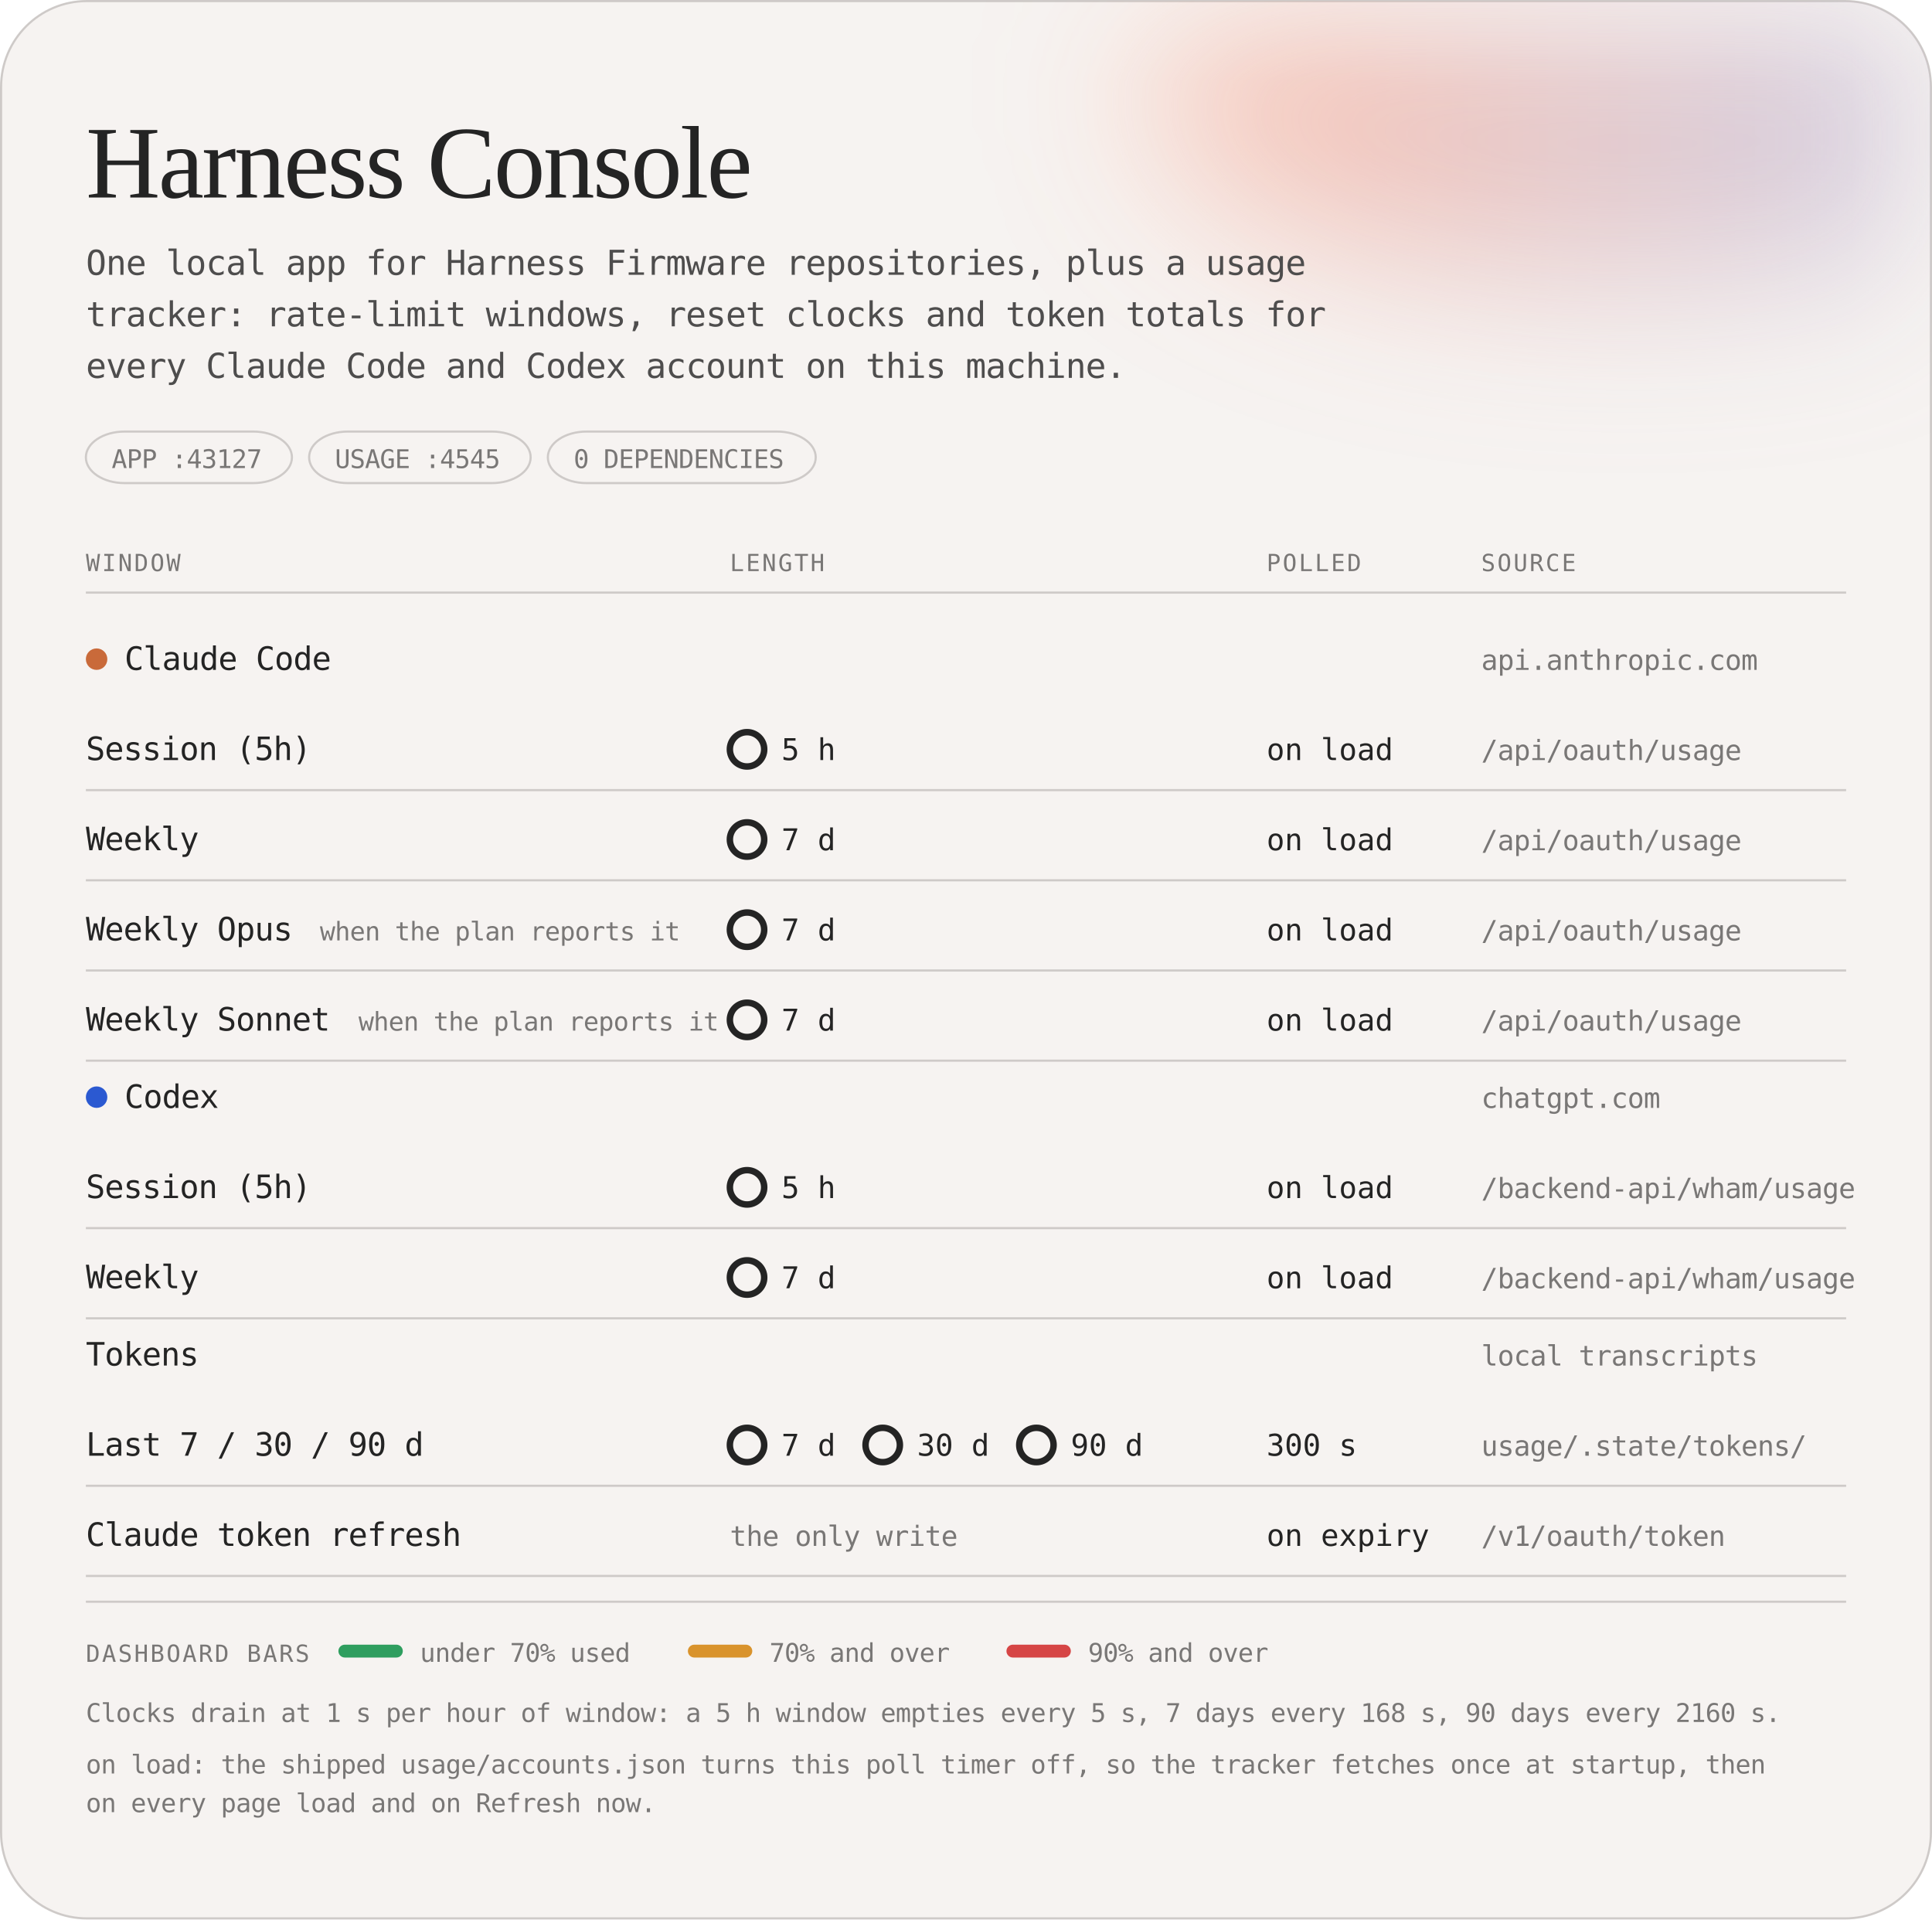
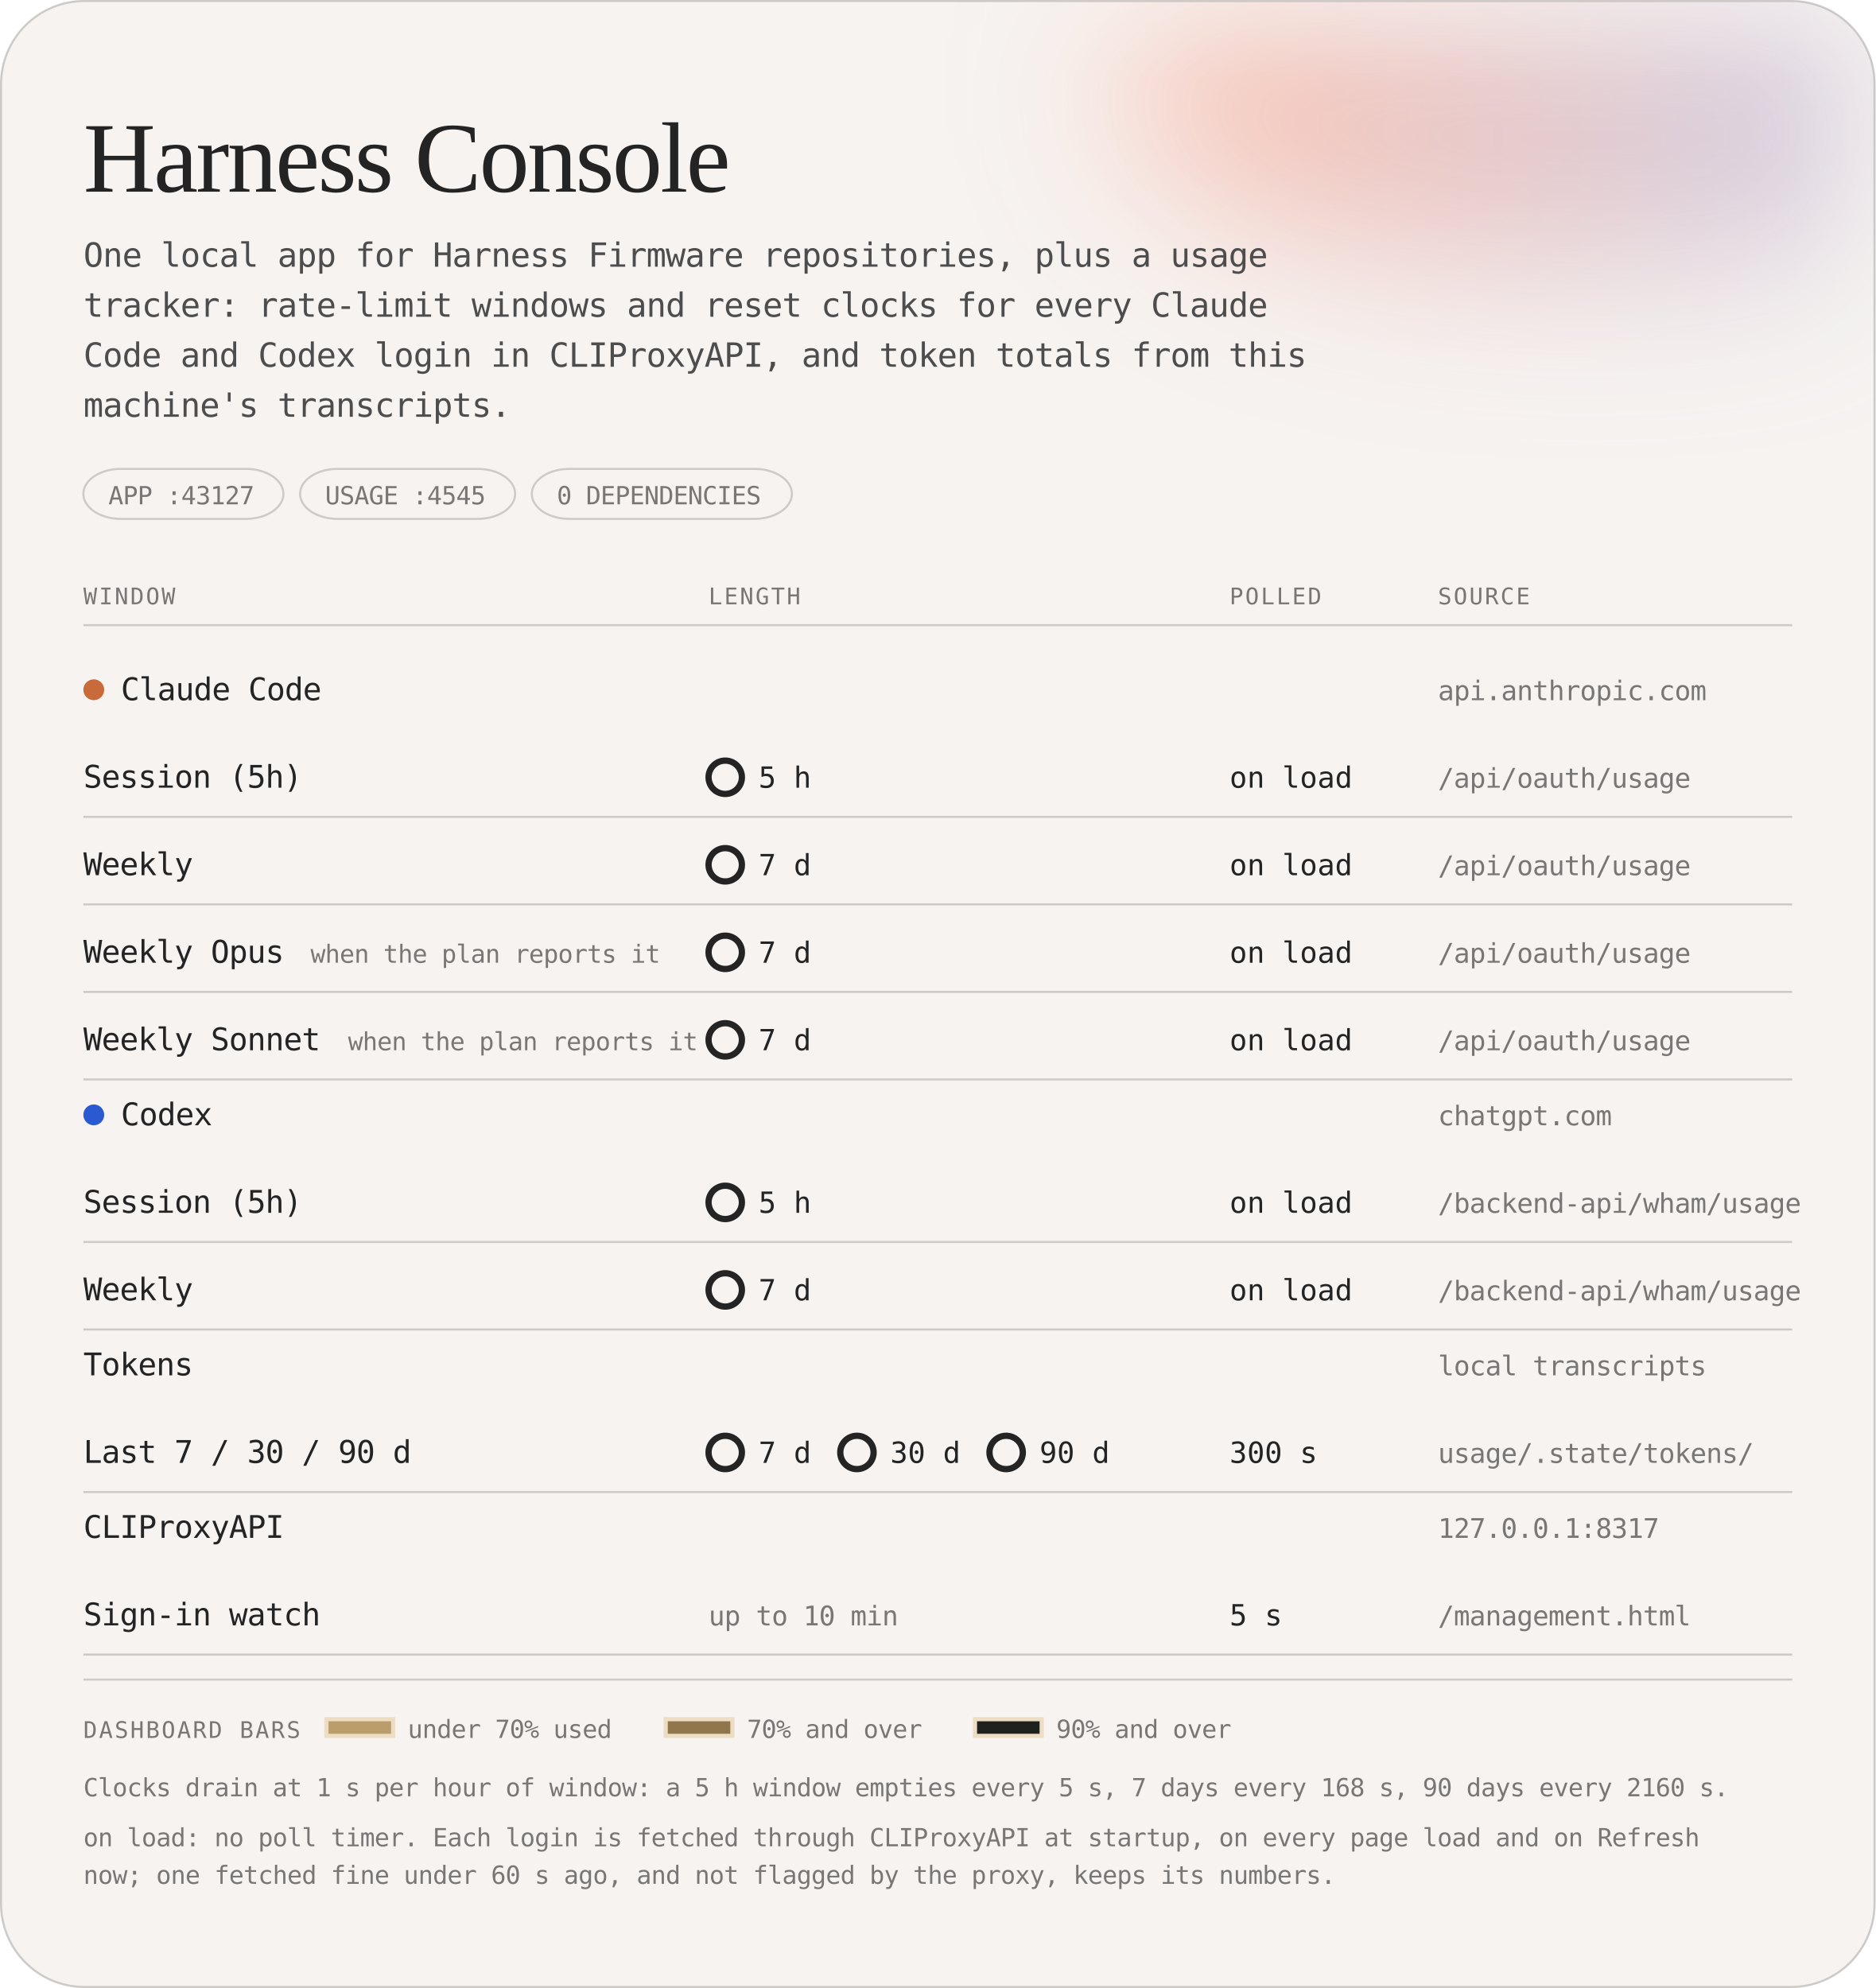
- <svg xmlns="http://www.w3.org/2000/svg" viewBox="0 0 900 894" width="900" height="894" role="img" aria-label="Harness Console: the app on port 43127, the usage tracker on port 4545. Usage tracker schedule board: 4 Claude Code rate-limit windows fetched at startup, on page load and on Refresh now (poll timer off), 2 Codex windows fetched at startup, on page load and on Refresh now (poll timer off), token totals over 7, 30 and 90 days rescanned every 300 seconds, and one write, the Claude token refresh.">
+ <svg xmlns="http://www.w3.org/2000/svg" viewBox="0 0 900 954" width="900" height="954" role="img" aria-label="Harness Console: the app on port 43127, the usage tracker on port 4545. Usage tracker schedule board: 4 Claude Code rate-limit windows and 2 Codex windows, fetched through CLIProxyAPI at startup, on page load and on Refresh now with no poll timer; token totals over 7, 30 and 90 days rescanned every 300 seconds; and the sign-in watch, which refreshes every 5 seconds for up to 10 minutes after the proxy's sign-in page opens.">
  <style>
.ttl{font-family:'Untitled Serif',ui-serif,Georgia,Cambria,'Times New Roman',Times,serif;font-weight:400;fill:#242424;letter-spacing:-0.02em}
.lbl{font-family:'ABC Diatype Mono','JetBrains Mono','IBM Plex Mono',ui-monospace,'Cascadia Mono',Menlo,Consolas,monospace;fill:#242424;letter-spacing:-0.02em}
.bdy{font-family:'ABC Diatype Mono','JetBrains Mono','IBM Plex Mono',ui-monospace,'Cascadia Mono',Menlo,Consolas,monospace;fill:#4e4d4d;letter-spacing:-0.02em}
.mut{font-family:'ABC Diatype Mono','JetBrains Mono','IBM Plex Mono',ui-monospace,'Cascadia Mono',Menlo,Consolas,monospace;fill:#797776;letter-spacing:-0.02em}
.hd{font-family:'ABC Diatype Mono','JetBrains Mono','IBM Plex Mono',ui-monospace,'Cascadia Mono',Menlo,Consolas,monospace;fill:#797776;letter-spacing:0.08em}
.num{font-family:'ABC Diatype Mono','JetBrains Mono','IBM Plex Mono',ui-monospace,'Cascadia Mono',Menlo,Consolas,monospace;fill:#242424;font-variant-numeric:tabular-nums}
.rule{stroke:#cecac8;stroke-width:1}
.card{fill:#f6f3f1;stroke:#cecac8;stroke-width:1}
.pill{fill:none;stroke:#cecac8;stroke-width:1}
.face{fill:none;stroke:#e6e1dd;stroke-width:3}
.hand{fill:none;stroke:#242424;stroke-width:3;stroke-dasharray:50.27;stroke-dashoffset:0;animation-name:drain;animation-timing-function:linear;animation-iteration-count:infinite}
@keyframes drain{from{stroke-dashoffset:0}to{stroke-dashoffset:50.27}}
@media (prefers-reduced-motion:reduce){*{animation:none!important}.hand{stroke-dashoffset:0}}</style>
  <defs>
    <filter id="w" x="-50%" y="-50%" width="200%" height="200%">
      <feGaussianBlur stdDeviation="40" />
    </filter>
    <linearGradient id="g" x1="0" x2="1">
      <stop offset="0" stop-color="#ff9473" stop-opacity="0.55" />
      <stop offset="1" stop-color="#a0b5eb" stop-opacity="0.55" />
    </linearGradient>
    <clipPath id="c">
-       <rect x="0.5" y="0.5" width="899" height="893" rx="40" />
+       <rect x="0.5" y="0.5" width="899" height="953" rx="40" />
    </clipPath>
  </defs>
-   <rect x="0.5" y="0.5" width="899" height="893" rx="40" class="card" />
+   <rect x="0.5" y="0.5" width="899" height="953" rx="40" class="card" />
  <g clip-path="url(#c)">
    <ellipse cx="760" cy="40" rx="220" ry="90" fill="url(#g)" filter="url(#w)" />
  </g>
  <text x="40" y="92" class="ttl" font-size="48">Harness Console</text>
  <text x="40" y="128" class="bdy" font-size="16">One local app for Harness Firmware repositories, plus a usage</text>
-   <text x="40" y="152" class="bdy" font-size="16">tracker: rate-limit windows, reset clocks and token totals for</text>
-   <text x="40" y="176" class="bdy" font-size="16">every Claude Code and Codex account on this machine.</text>
-   <rect x="40" y="201" width="96" height="24" rx="18" class="pill" />
-   <text x="52" y="218" class="mut" font-size="12">APP :43127</text>
-   <rect x="144" y="201" width="103.2" height="24" rx="18" class="pill" />
-   <text x="156" y="218" class="mut" font-size="12">USAGE :4545</text>
-   <rect x="255.2" y="201" width="124.8" height="24" rx="18" class="pill" />
-   <text x="267.2" y="218" class="mut" font-size="12">0 DEPENDENCIES</text>
-   <text x="40" y="266" text-anchor="start" class="hd" font-size="11">WINDOW</text>
-   <text x="340" y="266" text-anchor="start" class="hd" font-size="11">LENGTH</text>
-   <text x="590" y="266" text-anchor="start" class="hd" font-size="11">POLLED</text>
-   <text x="690" y="266" text-anchor="start" class="hd" font-size="11">SOURCE</text>
-   <line x1="40" x2="860" y1="276" y2="276" class="rule" />
-   <circle cx="45" cy="307" r="5" fill="#c96a3a" />
-   <text x="58" y="312" class="lbl" font-size="15">Claude Code</text>
-   <text x="690" y="312" text-anchor="start" class="mut" font-size="13">api.anthropic.com</text>
-   <text x="40" y="354" class="lbl" font-size="15">Session (5h)</text>
-   <g transform="rotate(-90 348 349)">
-     <circle cx="348" cy="349" r="8" class="face" />
-     <circle cx="348" cy="349" r="8" class="hand" style="animation-duration:5s" />
+   <text x="40" y="152" class="bdy" font-size="16">tracker: rate-limit windows and reset clocks for every Claude</text>
+   <text x="40" y="176" class="bdy" font-size="16">Code and Codex login in CLIProxyAPI, and token totals from this</text>
+   <text x="40" y="200" class="bdy" font-size="16">machine's transcripts.</text>
+   <rect x="40" y="225" width="96" height="24" rx="18" class="pill" />
+   <text x="52" y="242" class="mut" font-size="12">APP :43127</text>
+   <rect x="144" y="225" width="103.2" height="24" rx="18" class="pill" />
+   <text x="156" y="242" class="mut" font-size="12">USAGE :4545</text>
+   <rect x="255.2" y="225" width="124.8" height="24" rx="18" class="pill" />
+   <text x="267.2" y="242" class="mut" font-size="12">0 DEPENDENCIES</text>
+   <text x="40" y="290" text-anchor="start" class="hd" font-size="11">WINDOW</text>
+   <text x="340" y="290" text-anchor="start" class="hd" font-size="11">LENGTH</text>
+   <text x="590" y="290" text-anchor="start" class="hd" font-size="11">POLLED</text>
+   <text x="690" y="290" text-anchor="start" class="hd" font-size="11">SOURCE</text>
+   <line x1="40" x2="860" y1="300" y2="300" class="rule" />
+   <circle cx="45" cy="331" r="5" fill="#c96a3a" />
+   <text x="58" y="336" class="lbl" font-size="15">Claude Code</text>
+   <text x="690" y="336" text-anchor="start" class="mut" font-size="13">api.anthropic.com</text>
+   <text x="40" y="378" class="lbl" font-size="15">Session (5h)</text>
+   <g transform="rotate(-90 348 373)">
+     <circle cx="348" cy="373" r="8" class="face" />
+     <circle cx="348" cy="373" r="8" class="hand" style="animation-duration:5s" />
  </g>
-   <text x="364" y="354" class="num" font-size="14">5 h</text>
-   <text x="590" y="354" text-anchor="start" class="num" font-size="14">on load</text>
-   <text x="690" y="354" class="mut" font-size="13">/api/oauth/usage</text>
-   <line x1="40" x2="860" y1="368" y2="368" class="rule" />
-   <text x="40" y="396" class="lbl" font-size="15">Weekly</text>
-   <g transform="rotate(-90 348 391)">
-     <circle cx="348" cy="391" r="8" class="face" />
-     <circle cx="348" cy="391" r="8" class="hand" style="animation-duration:168s" />
+   <text x="364" y="378" class="num" font-size="14">5 h</text>
+   <text x="590" y="378" text-anchor="start" class="num" font-size="14">on load</text>
+   <text x="690" y="378" class="mut" font-size="13">/api/oauth/usage</text>
+   <line x1="40" x2="860" y1="392" y2="392" class="rule" />
+   <text x="40" y="420" class="lbl" font-size="15">Weekly</text>
+   <g transform="rotate(-90 348 415)">
+     <circle cx="348" cy="415" r="8" class="face" />
+     <circle cx="348" cy="415" r="8" class="hand" style="animation-duration:168s" />
  </g>
-   <text x="364" y="396" class="num" font-size="14">7 d</text>
-   <text x="590" y="396" text-anchor="start" class="num" font-size="14">on load</text>
-   <text x="690" y="396" class="mut" font-size="13">/api/oauth/usage</text>
-   <line x1="40" x2="860" y1="410" y2="410" class="rule" />
-   <text x="40" y="438" class="lbl" font-size="15">Weekly Opus</text>
-   <text x="149" y="438" class="mut" font-size="12">when the plan reports it</text>
-   <g transform="rotate(-90 348 433)">
-     <circle cx="348" cy="433" r="8" class="face" />
-     <circle cx="348" cy="433" r="8" class="hand" style="animation-duration:168s" />
+   <text x="364" y="420" class="num" font-size="14">7 d</text>
+   <text x="590" y="420" text-anchor="start" class="num" font-size="14">on load</text>
+   <text x="690" y="420" class="mut" font-size="13">/api/oauth/usage</text>
+   <line x1="40" x2="860" y1="434" y2="434" class="rule" />
+   <text x="40" y="462" class="lbl" font-size="15">Weekly Opus</text>
+   <text x="149" y="462" class="mut" font-size="12">when the plan reports it</text>
+   <g transform="rotate(-90 348 457)">
+     <circle cx="348" cy="457" r="8" class="face" />
+     <circle cx="348" cy="457" r="8" class="hand" style="animation-duration:168s" />
  </g>
-   <text x="364" y="438" class="num" font-size="14">7 d</text>
-   <text x="590" y="438" text-anchor="start" class="num" font-size="14">on load</text>
-   <text x="690" y="438" class="mut" font-size="13">/api/oauth/usage</text>
-   <line x1="40" x2="860" y1="452" y2="452" class="rule" />
-   <text x="40" y="480" class="lbl" font-size="15">Weekly Sonnet</text>
-   <text x="167" y="480" class="mut" font-size="12">when the plan reports it</text>
-   <g transform="rotate(-90 348 475)">
-     <circle cx="348" cy="475" r="8" class="face" />
-     <circle cx="348" cy="475" r="8" class="hand" style="animation-duration:168s" />
+   <text x="364" y="462" class="num" font-size="14">7 d</text>
+   <text x="590" y="462" text-anchor="start" class="num" font-size="14">on load</text>
+   <text x="690" y="462" class="mut" font-size="13">/api/oauth/usage</text>
+   <line x1="40" x2="860" y1="476" y2="476" class="rule" />
+   <text x="40" y="504" class="lbl" font-size="15">Weekly Sonnet</text>
+   <text x="167" y="504" class="mut" font-size="12">when the plan reports it</text>
+   <g transform="rotate(-90 348 499)">
+     <circle cx="348" cy="499" r="8" class="face" />
+     <circle cx="348" cy="499" r="8" class="hand" style="animation-duration:168s" />
  </g>
-   <text x="364" y="480" class="num" font-size="14">7 d</text>
-   <text x="590" y="480" text-anchor="start" class="num" font-size="14">on load</text>
-   <text x="690" y="480" class="mut" font-size="13">/api/oauth/usage</text>
-   <line x1="40" x2="860" y1="494" y2="494" class="rule" />
-   <circle cx="45" cy="511" r="5" fill="#2b59d1" />
-   <text x="58" y="516" class="lbl" font-size="15">Codex</text>
-   <text x="690" y="516" text-anchor="start" class="mut" font-size="13">chatgpt.com</text>
-   <text x="40" y="558" class="lbl" font-size="15">Session (5h)</text>
-   <g transform="rotate(-90 348 553)">
-     <circle cx="348" cy="553" r="8" class="face" />
-     <circle cx="348" cy="553" r="8" class="hand" style="animation-duration:5s" />
+   <text x="364" y="504" class="num" font-size="14">7 d</text>
+   <text x="590" y="504" text-anchor="start" class="num" font-size="14">on load</text>
+   <text x="690" y="504" class="mut" font-size="13">/api/oauth/usage</text>
+   <line x1="40" x2="860" y1="518" y2="518" class="rule" />
+   <circle cx="45" cy="535" r="5" fill="#2b59d1" />
+   <text x="58" y="540" class="lbl" font-size="15">Codex</text>
+   <text x="690" y="540" text-anchor="start" class="mut" font-size="13">chatgpt.com</text>
+   <text x="40" y="582" class="lbl" font-size="15">Session (5h)</text>
+   <g transform="rotate(-90 348 577)">
+     <circle cx="348" cy="577" r="8" class="face" />
+     <circle cx="348" cy="577" r="8" class="hand" style="animation-duration:5s" />
  </g>
-   <text x="364" y="558" class="num" font-size="14">5 h</text>
-   <text x="590" y="558" text-anchor="start" class="num" font-size="14">on load</text>
-   <text x="690" y="558" class="mut" font-size="13">/backend-api/wham/usage</text>
-   <line x1="40" x2="860" y1="572" y2="572" class="rule" />
-   <text x="40" y="600" class="lbl" font-size="15">Weekly</text>
-   <g transform="rotate(-90 348 595)">
-     <circle cx="348" cy="595" r="8" class="face" />
-     <circle cx="348" cy="595" r="8" class="hand" style="animation-duration:168s" />
+   <text x="364" y="582" class="num" font-size="14">5 h</text>
+   <text x="590" y="582" text-anchor="start" class="num" font-size="14">on load</text>
+   <text x="690" y="582" class="mut" font-size="13">/backend-api/wham/usage</text>
+   <line x1="40" x2="860" y1="596" y2="596" class="rule" />
+   <text x="40" y="624" class="lbl" font-size="15">Weekly</text>
+   <g transform="rotate(-90 348 619)">
+     <circle cx="348" cy="619" r="8" class="face" />
+     <circle cx="348" cy="619" r="8" class="hand" style="animation-duration:168s" />
  </g>
-   <text x="364" y="600" class="num" font-size="14">7 d</text>
-   <text x="590" y="600" text-anchor="start" class="num" font-size="14">on load</text>
-   <text x="690" y="600" class="mut" font-size="13">/backend-api/wham/usage</text>
-   <line x1="40" x2="860" y1="614" y2="614" class="rule" />
-   <text x="40" y="636" class="lbl" font-size="15">Tokens</text>
-   <text x="690" y="636" text-anchor="start" class="mut" font-size="13">local transcripts</text>
-   <text x="40" y="678" class="lbl" font-size="15">Last 7 / 30 / 90 d</text>
-   <g transform="rotate(-90 348 673)">
-     <circle cx="348" cy="673" r="8" class="face" />
-     <circle cx="348" cy="673" r="8" class="hand" style="animation-duration:168s" />
+   <text x="364" y="624" class="num" font-size="14">7 d</text>
+   <text x="590" y="624" text-anchor="start" class="num" font-size="14">on load</text>
+   <text x="690" y="624" class="mut" font-size="13">/backend-api/wham/usage</text>
+   <line x1="40" x2="860" y1="638" y2="638" class="rule" />
+   <text x="40" y="660" class="lbl" font-size="15">Tokens</text>
+   <text x="690" y="660" text-anchor="start" class="mut" font-size="13">local transcripts</text>
+   <text x="40" y="702" class="lbl" font-size="15">Last 7 / 30 / 90 d</text>
+   <g transform="rotate(-90 348 697)">
+     <circle cx="348" cy="697" r="8" class="face" />
+     <circle cx="348" cy="697" r="8" class="hand" style="animation-duration:168s" />
  </g>
-   <text x="364" y="678" class="num" font-size="14">7 d</text>
-   <g transform="rotate(-90 411.2 673)">
-     <circle cx="411.2" cy="673" r="8" class="face" />
-     <circle cx="411.2" cy="673" r="8" class="hand" style="animation-duration:720s" />
+   <text x="364" y="702" class="num" font-size="14">7 d</text>
+   <g transform="rotate(-90 411.2 697)">
+     <circle cx="411.2" cy="697" r="8" class="face" />
+     <circle cx="411.2" cy="697" r="8" class="hand" style="animation-duration:720s" />
  </g>
-   <text x="427.2" y="678" class="num" font-size="14">30 d</text>
-   <g transform="rotate(-90 482.8 673)">
-     <circle cx="482.8" cy="673" r="8" class="face" />
-     <circle cx="482.8" cy="673" r="8" class="hand" style="animation-duration:2160s" />
+   <text x="427.2" y="702" class="num" font-size="14">30 d</text>
+   <g transform="rotate(-90 482.8 697)">
+     <circle cx="482.8" cy="697" r="8" class="face" />
+     <circle cx="482.8" cy="697" r="8" class="hand" style="animation-duration:2160s" />
  </g>
-   <text x="498.8" y="678" class="num" font-size="14">90 d</text>
-   <text x="590" y="678" text-anchor="start" class="num" font-size="14">300 s</text>
-   <text x="690" y="678" class="mut" font-size="13">usage/.state/tokens/</text>
-   <line x1="40" x2="860" y1="692" y2="692" class="rule" />
-   <text x="40" y="720" class="lbl" font-size="15">Claude token refresh</text>
-   <text x="340" y="720" class="mut" font-size="13">the only write</text>
-   <text x="590" y="720" text-anchor="start" class="num" font-size="14">on expiry</text>
-   <text x="690" y="720" class="mut" font-size="13">/v1/oauth/token</text>
-   <line x1="40" x2="860" y1="734" y2="734" class="rule" />
-   <line x1="40" x2="860" y1="746" y2="746" class="rule" />
-   <text x="40" y="774" class="hd" font-size="11">DASHBOARD BARS</text>
-   <rect x="157.64" y="766" width="30" height="6" rx="3" fill="#2f9e5f" />
-   <text x="195.64" y="774" class="mut" font-size="12">under 70% used</text>
-   <rect x="320.44" y="766" width="30" height="6" rx="3" fill="#d9932c" />
-   <text x="358.44" y="774" class="mut" font-size="12">70% and over</text>
-   <rect x="468.84" y="766" width="30" height="6" rx="3" fill="#d64545" />
-   <text x="506.84" y="774" class="mut" font-size="12">90% and over</text>
-   <text x="40" y="802" class="mut" font-size="12">Clocks drain at 1 s per hour of window: a 5 h window empties every 5 s, 7 days every 168 s, 90 days every 2160 s.</text>
-   <text x="40" y="826" class="mut" font-size="12">on load: the shipped usage/accounts.json turns this poll timer off, so the tracker fetches once at startup, then</text>
-   <text x="40" y="844" class="mut" font-size="12">on every page load and on Refresh now.</text>
+   <text x="498.8" y="702" class="num" font-size="14">90 d</text>
+   <text x="590" y="702" text-anchor="start" class="num" font-size="14">300 s</text>
+   <text x="690" y="702" class="mut" font-size="13">usage/.state/tokens/</text>
+   <line x1="40" x2="860" y1="716" y2="716" class="rule" />
+   <text x="40" y="738" class="lbl" font-size="15">CLIProxyAPI</text>
+   <text x="690" y="738" text-anchor="start" class="mut" font-size="13">127.0.0.1:8317</text>
+   <text x="40" y="780" class="lbl" font-size="15">Sign-in watch</text>
+   <text x="340" y="780" class="mut" font-size="13">up to 10 min</text>
+   <text x="590" y="780" text-anchor="start" class="num" font-size="14">5 s</text>
+   <text x="690" y="780" class="mut" font-size="13">/management.html</text>
+   <line x1="40" x2="860" y1="794" y2="794" class="rule" />
+   <line x1="40" x2="860" y1="806" y2="806" class="rule" />
+   <text x="40" y="834" class="hd" font-size="11">DASHBOARD BARS</text>
+   <rect x="155.64" y="824" width="34" height="10" fill="#edddc3" />
+   <rect x="157.64" y="826" width="30" height="6" fill="#ba9d6a" />
+   <text x="195.64" y="834" class="mut" font-size="12">under 70% used</text>
+   <rect x="318.44" y="824" width="34" height="10" fill="#edddc3" />
+   <rect x="320.44" y="826" width="30" height="6" fill="#8f774b" />
+   <text x="358.44" y="834" class="mut" font-size="12">70% and over</text>
+   <rect x="466.84" y="824" width="34" height="10" fill="#edddc3" />
+   <rect x="468.84" y="826" width="30" height="6" fill="#1e211e" />
+   <text x="506.84" y="834" class="mut" font-size="12">90% and over</text>
+   <text x="40" y="862" class="mut" font-size="12">Clocks drain at 1 s per hour of window: a 5 h window empties every 5 s, 7 days every 168 s, 90 days every 2160 s.</text>
+   <text x="40" y="886" class="mut" font-size="12">on load: no poll timer. Each login is fetched through CLIProxyAPI at startup, on every page load and on Refresh</text>
+   <text x="40" y="904" class="mut" font-size="12">now; one fetched fine under 60 s ago, and not flagged by the proxy, keeps its numbers.</text>
</svg>
